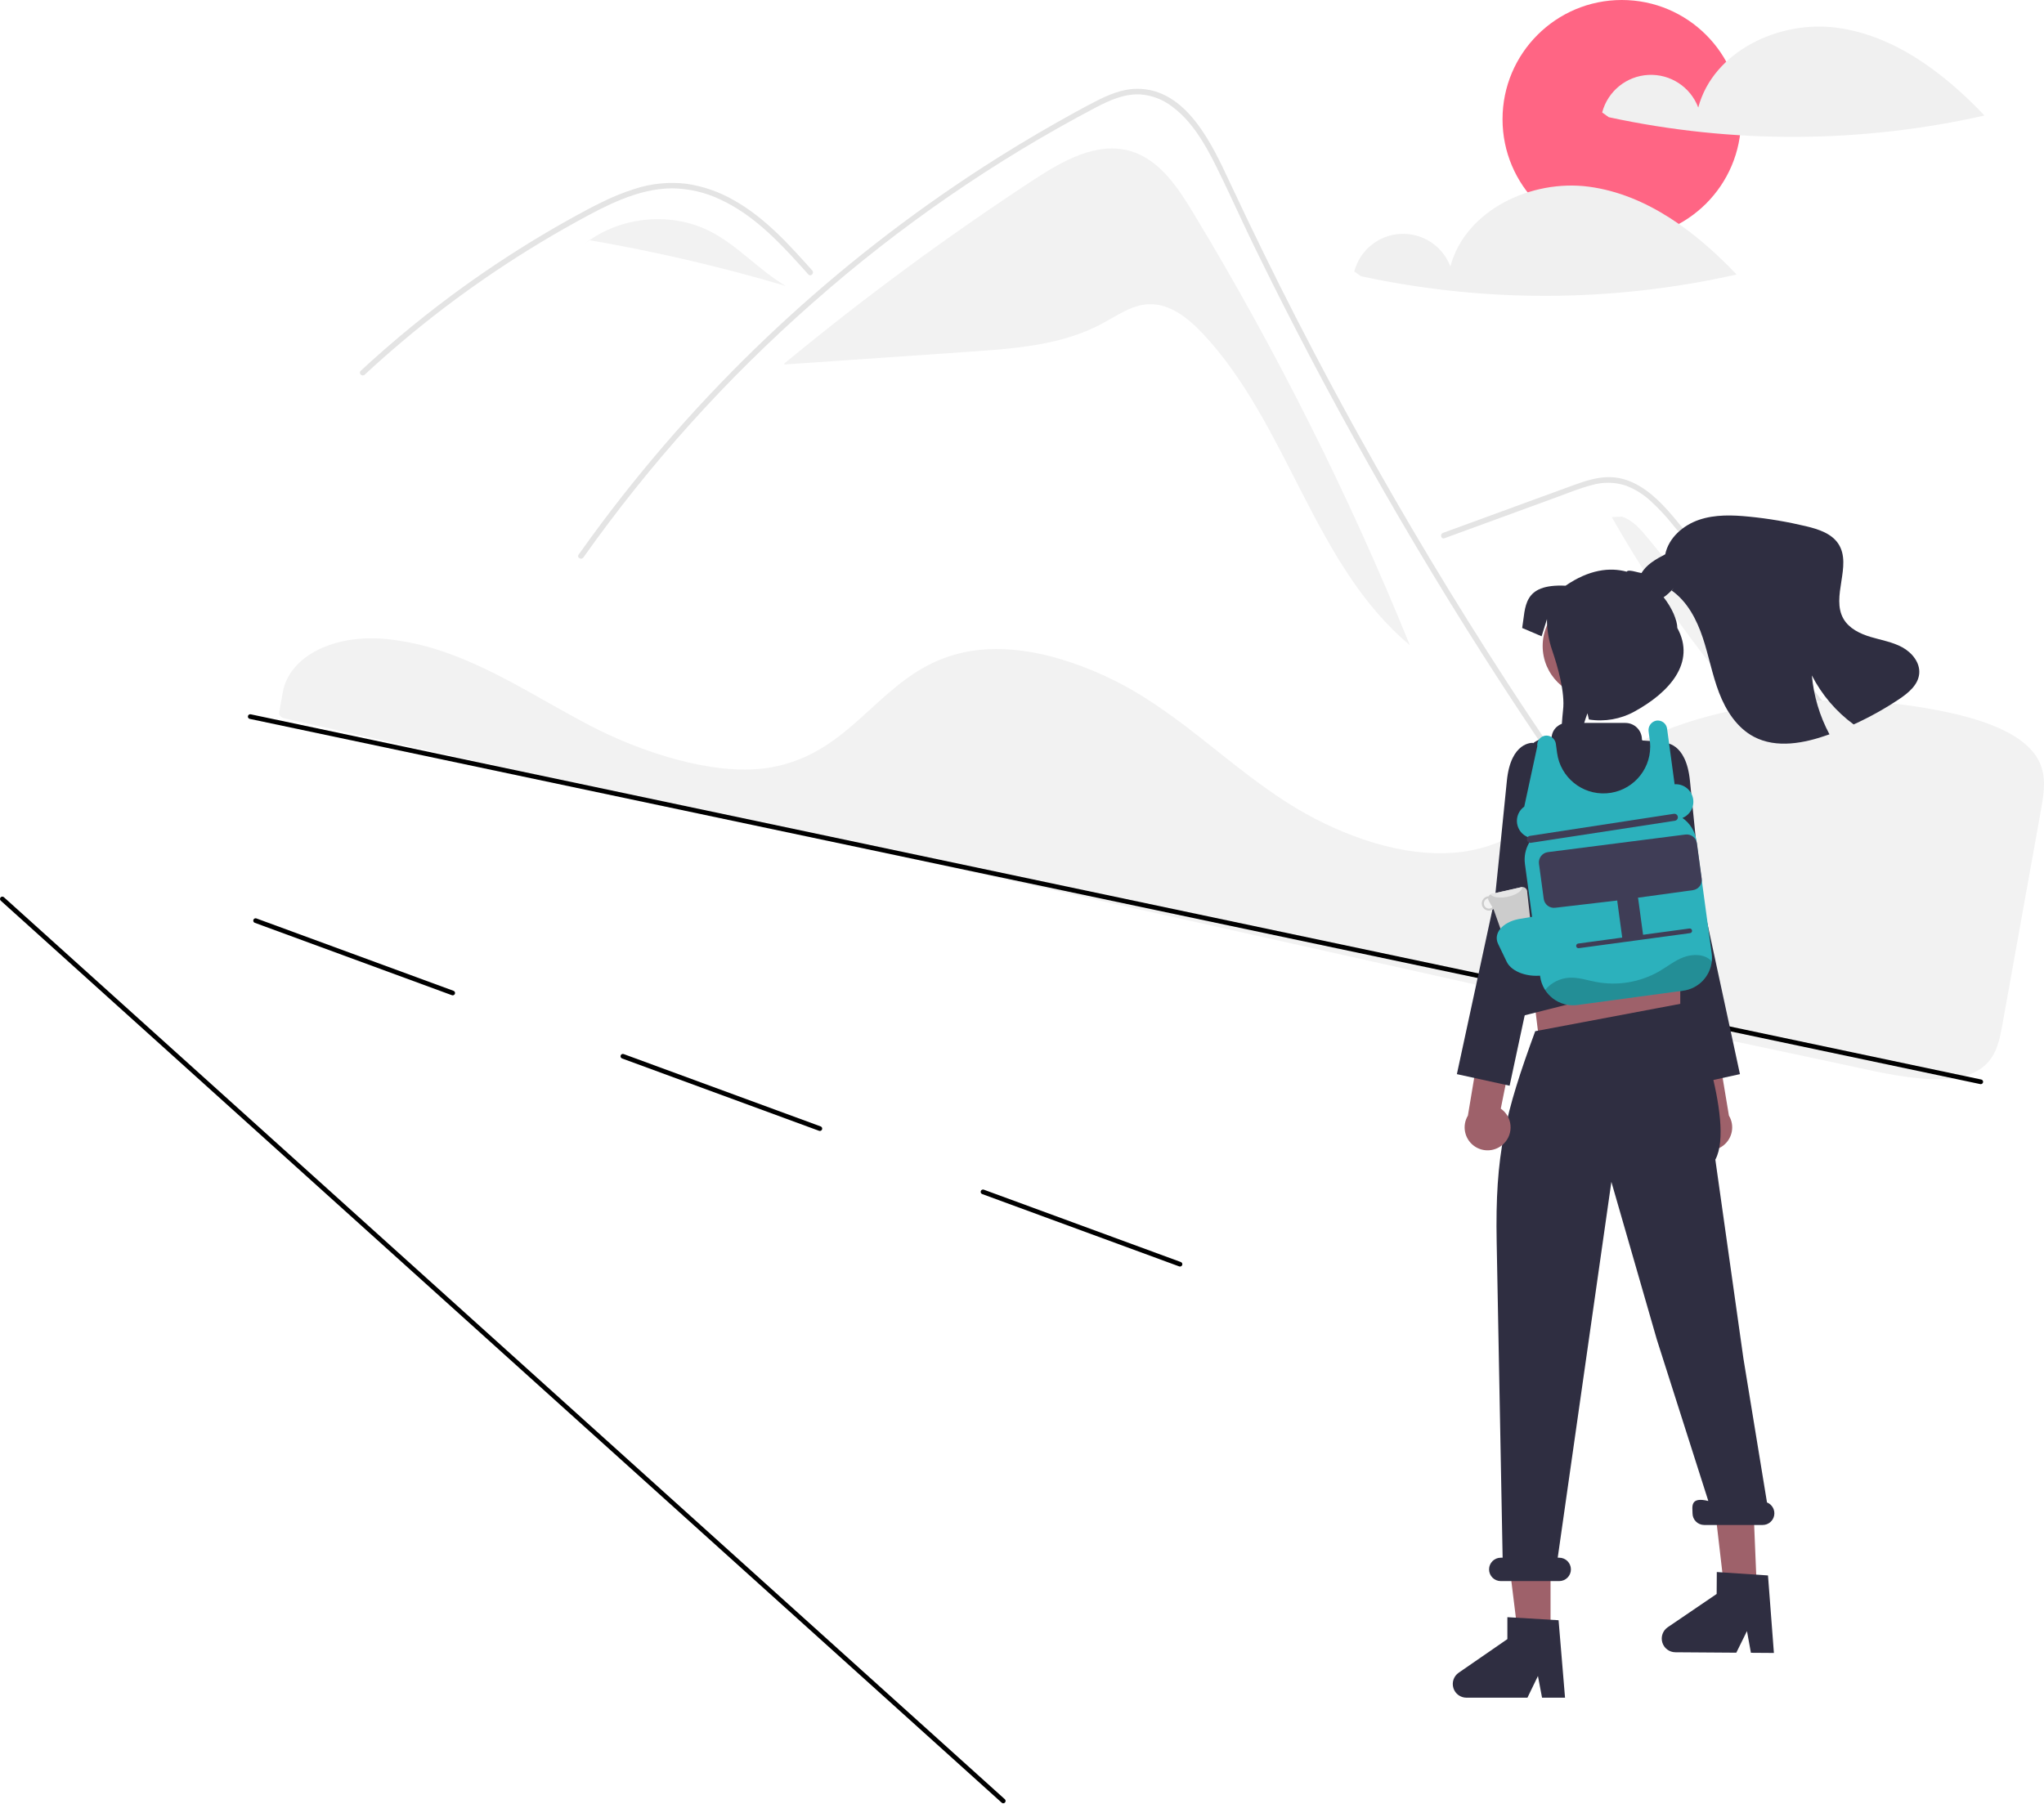
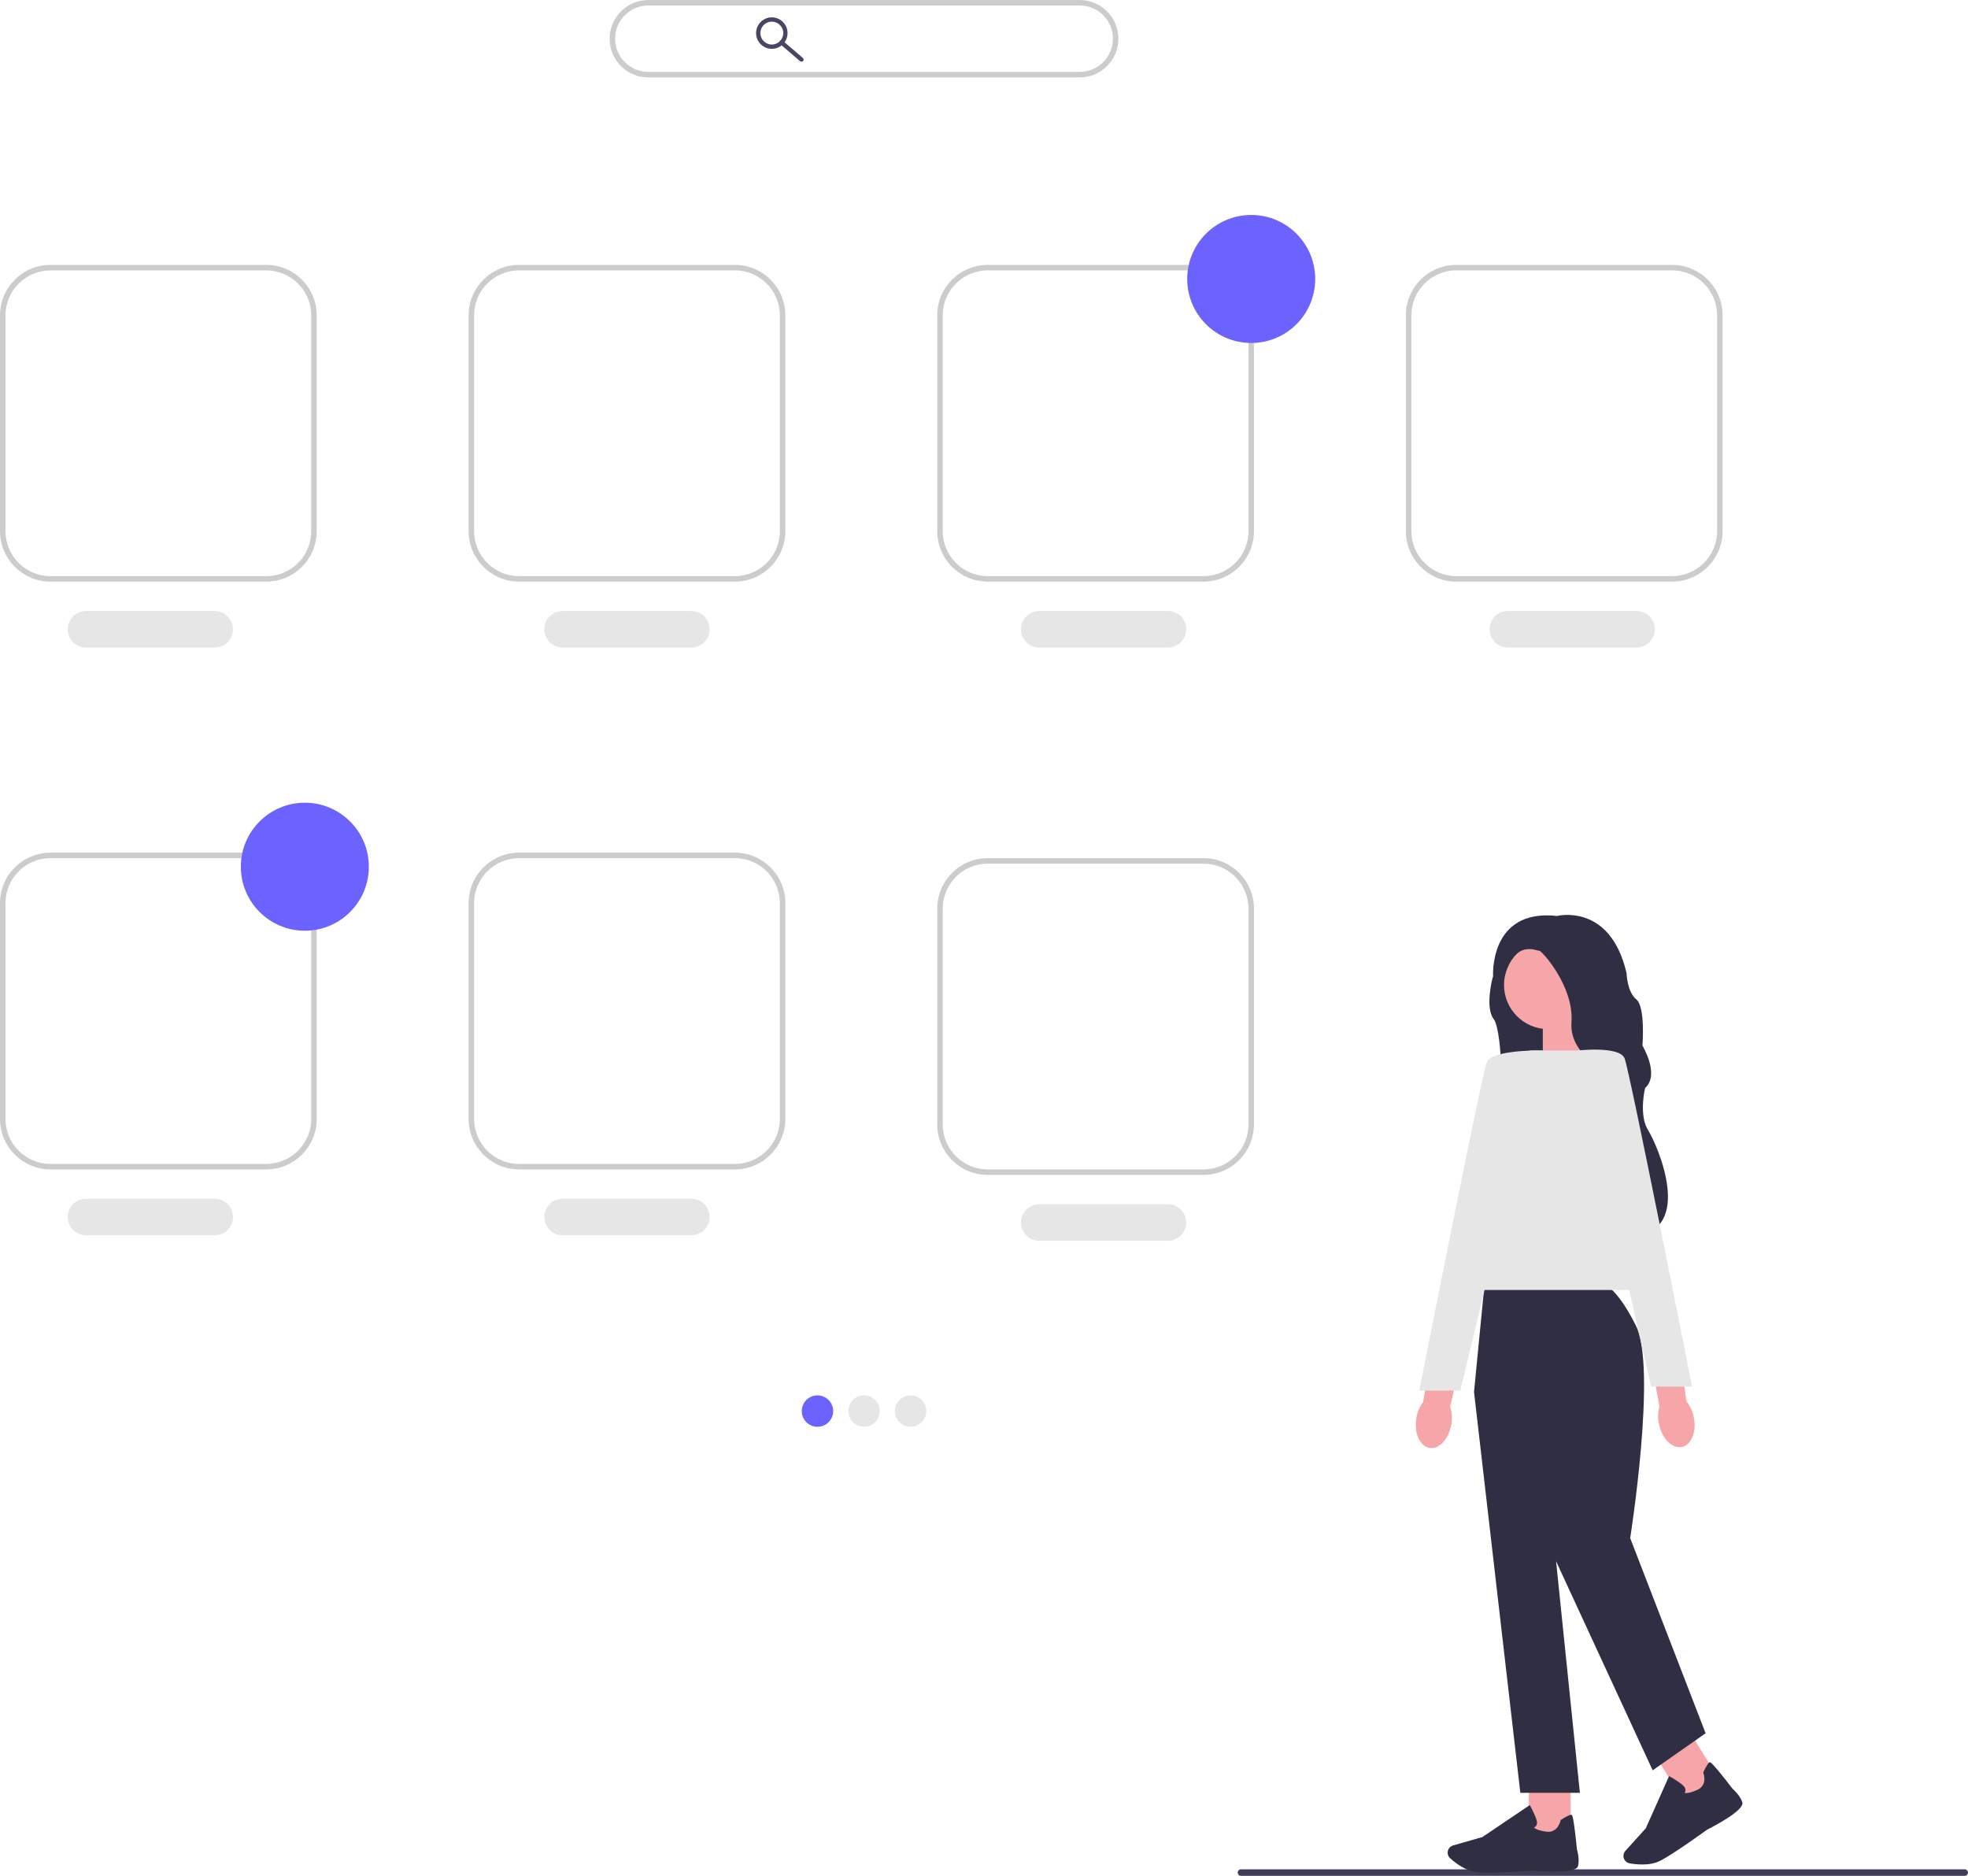
- <svg xmlns="http://www.w3.org/2000/svg" id="currentIllo" data-name="Layer 1" width="874.039" height="771.292" viewBox="0 0 874.039 771.292" class="injected-svg DownloadModal__ImageFile-sc-p17csy-5 iIfSkb grid_media">
-   <path d="M673.062,155.137c-6.611-10.934-14.444-22.608-26.712-26.178-14.207-4.135-28.802,4.079-41.181,12.184a1200.013,1200.013,0,0,0-106.794,78.684l.037.424q39.846-2.748,79.691-5.496c19.192-1.324,39.044-2.83,56.005-11.909,6.436-3.445,12.71-8.047,20.003-8.368,9.061-.398,16.962,5.93,23.17,12.541,36.727,39.109,47.355,98.916,88.558,133.276A1307.621,1307.621,0,0,0,673.062,155.137Z" transform="translate(-162.9803 -64.354)" fill="#f2f2f2" />
-   <path d="M898.816,486.852c-4.061-5.128-5.721-6.33-9.727-11.505Q840.159,412.063,797.108,344.504q-29.241-45.883-55.583-93.529-12.541-22.651-24.394-45.658-9.198-17.839-17.985-35.891c-1.675-3.437-3.303-6.891-4.923-10.352-3.817-8.139-7.563-16.318-11.585-24.346-4.583-9.151-10.162-18.744-18.578-24.891a25.346,25.346,0,0,0-13.204-5.081c-6.851-.443-13.173,2.386-19.115,5.476a615.324,615.324,0,0,0-120.996,83.438A629.917,629.917,0,0,0,412.444,302.789c-.869,1.241-2.924.055-2.047-1.193q5.18-7.325,10.565-14.492A633.399,633.399,0,0,1,582.67,136.269q15.73-10.194,32.051-19.431c5.484-3.106,10.992-6.171,16.594-9.048,5.492-2.821,11.324-5.358,17.598-5.452,21.351-.332,32.407,23.848,40,40.119q3.58,7.681,7.246,15.314,13.856,28.981,28.779,57.432,9.21,17.566,18.823,34.927,29.917,54.062,63.596,105.935c29.743,45.808,59.25,86.275,93.134,129.112C901.424,486.362,899.756,488.053,898.816,486.852Z" transform="translate(-162.9803 -64.354)" fill="#e4e4e4" />
-   <path d="M508.636,181.73c-1.24-1.383-2.473-2.766-3.722-4.149-9.846-10.889-20.411-21.652-33.931-27.894a49.228,49.228,0,0,0-20.624-4.781c-7.38.024-14.595,1.96-21.414,4.67-3.224,1.288-6.377,2.75-9.482,4.307-3.548,1.786-7.033,3.69-10.502,5.61q-9.767,5.405-19.281,11.284-18.93,11.699-36.674,25.184-9.198,6.993-18.017,14.445-8.202,6.922-16.073,14.216c-1.122,1.035-2.797-.64-1.675-1.675,1.383-1.288,2.782-2.568,4.18-3.832q5.927-5.358,12.043-10.51,11.153-9.411,22.884-18.096,18.242-13.513,37.74-25.192,9.743-5.832,19.755-11.174c2.015-1.075,4.054-2.126,6.116-3.121a97.502,97.502,0,0,1,14.54-5.919,51.724,51.724,0,0,1,21.96-2.157,57.173,57.173,0,0,1,20.261,7.009c13.275,7.42,23.572,18.894,33.591,30.091C511.323,181.184,509.655,182.867,508.636,181.73Z" transform="translate(-162.9803 -64.354)" fill="#e4e4e4" />
-   <path d="M780.643,294.569l31.811-11.635L828.249,277.157c5.144-1.881,10.276-4.023,15.593-5.37a24.6,24.6,0,0,1,14.114.18,32.529,32.529,0,0,1,11.008,6.824,89.337,89.337,0,0,1,9.029,9.642c3.439,4.133,6.827,8.308,10.23,12.47q21.068,25.765,41.86,51.755,20.792,25.989,41.306,52.198,20.564,26.274,40.845,52.767,2.484,3.246,4.965,6.494c.914,1.196,2.973.017,2.047-1.196q-20.431-26.76-41.147-53.3-20.767-26.604-41.82-52.982-21.053-26.378-42.391-52.527-5.316-6.515-10.649-13.015c-2.999-3.655-5.965-7.35-9.254-10.753-6.039-6.245-13.583-11.764-22.614-11.914-5.31-.088-10.448,1.597-15.381,3.381-5.318,1.924-10.624,3.884-15.935,5.826l-32.034,11.716-8.008,2.929c-1.421.52-.807,2.812.63,2.286Z" transform="translate(-162.9803 -64.354)" fill="#e4e4e4" />
-   <path d="M466.796,163.388c-16.166-8.308-36.868-6.681-51.723,3.699a737.726,737.726,0,0,1,83.932,19.589C487.555,179.967,478.599,169.455,466.796,163.388Z" transform="translate(-162.9803 -64.354)" fill="#f2f2f2" />
-   <path d="M414.914,167.059l-3.112,2.53c1.053-.885,2.147-1.715,3.271-2.501C415.02,167.078,414.967,167.068,414.914,167.059Z" transform="translate(-162.9803 -64.354)" fill="#f2f2f2" />
-   <path d="M867.766,294.685c-3.131-3.812-6.517-7.803-11.201-9.351l-4.373.172A496.015,496.015,0,0,0,984.306,436.543Q926.036,365.614,867.766,294.685Z" transform="translate(-162.9803 -64.354)" fill="#f2f2f2" />
-   <path d="M667.565,606.081a.992.992,0,0,1-.345-.062l-84.261-30.953a1.0 1,0,0,1,.689-1.877L667.91,604.142a1.0 1,0,0,1-.345,1.938Z" transform="translate(-162.9803 -64.354)" />
-   <path d="M513.565,548.081a.992.992,0,0,1-.345-.062l-84.261-30.953a1.0 1,0,0,1,.689-1.877L513.91,546.142a1.0 1,0,0,1-.345,1.938Z" transform="translate(-162.9803 -64.354)" />
-   <path d="M356.565,490.081a.992.992,0,0,1-.345-.062l-84.261-30.953a1.0 1,0,1,1,.689-1.877L356.91,488.142a1.0 1,0,0,1-.345,1.938Z" transform="translate(-162.9803 -64.354)" />
-   <path d="M340.778,339.738c-3.513-.785-7.07-1.405-10.583-1.837l-.511-.063c-23.321-2.777-43.01,6.958-45.796,22.645l-.495,2.838c-.309,1.795-.643,3.725-1.04,5.86-.192,1.054.867,2.132,2.407,2.476L845.649,497.037c39.607,8.564,79.087,17.024,117.337,25.144a177.652,177.652,0,0,0,21.711,3.511c10.927.926,18.927-.293,24.46-3.725l.001 0c6.877-4.253,8.607-11.157,10.019-19.078,2.846-15.997,5.877-32.793,8.897-49.538,2.661-14.758,5.316-29.477,7.832-43.574,1.478-8.369,2.281-15.869-2.879-22.891-5.596-7.598-17.581-13.494-35.623-17.527-.218-.049-.434-.097-.655-.145-56.592-12.407-117.619-2.55-151.854,24.53-3.942,3.118-7.734,6.553-11.401,9.875a158.915,158.915,0,0,1-17.302,14.232,66.95,66.95,0,0,1-10.666,5.986c-.257.125-.548.255-.851.372-.705.318-1.433.613-2.135.865a62.042,62.042,0,0,1-12.655,3.397l-.431.065c-.326.056-.678.107-1.027.147a68.206,68.206,0,0,1-7.479.589c-10.812.309-22.585-1.669-34.991-5.882a151.752,151.752,0,0,1-32.578-15.751c-10.814-6.914-20.639-14.717-30.141-22.263-4.173-3.316-8.49-6.743-12.828-10.046-.815-.622-1.618-1.23-2.434-1.842-5.313-3.969-10.177-7.354-14.871-10.348a146.281,146.281,0,0,0-37.143-17.035c-13.864-4.03-26.63-5.128-37.931-3.275a60.649,60.649,0,0,0-9.253,2.27c-13.923,4.597-23.917,13.74-33.581,22.583-12.021,10.999-24.453,22.373-44.611,25.204-23.263,3.273-53.836-7.081-74.693-17.866-6.557-3.391-13.045-7.056-19.318-10.601q-3.801-2.148-7.611-4.28c-4.993-2.785-9.099-4.982-12.918-6.915l-1.208-.614c-.673-.337-1.346-.675-2.034-1.007-4.55-2.238-8.825-4.154-13.075-5.86l-1.004-.409c-2.021-.785-3.918-1.486-5.788-2.137l-.747-.259A109.236,109.236,0,0,0,340.778,339.738Z" transform="translate(-162.9803 -64.354)" fill="#f2f2f2" />
-   <path d="M1009.981,528.062a1.009,1.009,0,0,1-.208-.021l-740-156.208a1,1,0,0,1,.413-1.957l740,156.208a1,1,0,0,1-.206,1.979Z" transform="translate(-162.9803 -64.354)" />
-   <circle cx="693.5" cy="51" r="51" fill="#ff6584" />
-   <path d="M948.516,76.224c-24.717-3.341-52.935,10.019-59.341,34.124a21.597,21.597,0,0,0-41.093,2.109l2.83,2.027a372.275,372.275,0,0,0,160.659-.726C994.377,95.688,973.233,79.565,948.516,76.224Z" transform="translate(-162.9803 -64.354)" fill="#f0f0f0" />
-   <path d="M842.516,144.224c-24.717-3.341-52.935,10.019-59.341,34.124a21.597,21.597,0,0,0-41.093,2.109l2.83,2.027a372.275,372.275,0,0,0,160.659-.726C888.377,163.688,867.233,147.565,842.516,144.224Z" transform="translate(-162.9803 -64.354)" fill="#f0f0f0" />
-   <path d="M886.872,553.437a9.76,9.76,0,0,1,1.357-14.904L872.689,461.346l17.161,5.51,12.439,74.659A9.813,9.813,0,0,1,886.872,553.437Z" transform="translate(-162.9803 -64.354)" fill="#9e616a" />
-   <path d="M863.926,390.13l10.648-8.037s9.393-.665,11.056,16.274,5.079,49.95,5.079,49.95l16.293,75.463-22.554,4.95-17.451-81.438-10.469-24.184Z" transform="translate(-162.9803 -64.354)" fill="#2f2e41" />
-   <polygon points="718.5 449 658.5 448 653.5 407 718.5 407 718.5 449" fill="#9e616a" />
-   <polygon points="663.032 699.832 649.181 699.831 642.591 646.404 663.034 646.405 663.032 699.832" fill="#9e616a" />
-   <polygon points="751.276 680.645 737.425 680.548 731.21 627.076 749.225 631.209 751.276 680.645" fill="#9e616a" />
-   <polygon points="707.954 371.691 711.092 379.851 710.465 388.011 649.04 409.286 652.088 373.574 658.993 365.414 707.954 371.691" fill="#ffb6b6" />
-   <circle cx="681.602" cy="276.32" r="21.938" fill="#9e616a" />
-   <path d="M832.208,790.486h-9.829l-1.754-9.279-4.493,9.279H790.064a5.86,5.86,0,0,1-3.33-10.682l20.817-14.377v-9.381l21.896,1.307Z" transform="translate(-162.9803 -64.354)" fill="#2f2e41" />
-   <path d="M921.523,771.351l-9.828-.069-1.689-9.292-4.558,9.248-26.067-.182a5.86,5.86,0,0,1-3.255-10.705l20.917-14.231.066-9.381,21.886,1.46Z" transform="translate(-162.9803 -64.354)" fill="#2f2e41" />
-   <path d="M918.566,706.973l-10.086-61.619-12-85c8.788-16.32-11-67-11-67l-2.793.134L819.467,505.415l.014-.061c-12.931,35.268-17.215,52.691-16.506,90.248l2.547,135.01h-.799a5,5,0,0,0,0,10h25a5,5,0,0,0,0-10h-.645l22.947-160.757L871.48,637.354l22,69c-8-2-6.758,2.634-6.758,5.258a5,5,0,0,0,5,5h25a4.995,4.995,0,0,0,1.844-9.639Z" transform="translate(-162.9803 -64.354)" fill="#2f2e41" />
-   <path d="M890.403,495.979l-2-20a3.987,3.987,0,0,0-3.605-2.995c-.833-9.527-4.339-50.629-4.549-52.421l-.008-.076-1.594-34.058a5.037,5.037,0,0,0-4.703-4.79l-8.421-.55a.446.446,0,0,1-.431-.445,7.081,7.081,0,0,0-7.081-7.081H833.08a6.63,6.63,0,0,0-6.576,5.804.44.44,0,0,1-.448.396l-.003-0a11.845,11.845,0,0,0-11.915,9.824c-3.408,19.831-10.239,64.84-6.862,89.862,1.176,8.711-1.359,1.812-1.803,9.1a5.365,5.365,0,0,0,1.336,3.89c-2.058.598-2.856,2.821-2.328,4.916l-.438-.108a4,4,0,0,0,4.856,2.901L885.502,480.836C887.644,480.296,890.943,498.121,890.403,495.979Z" transform="translate(-162.9803 -64.354)" fill="#2f2e41" />
-   <path d="M806.089,553.437a9.76,9.76,0,0,0-1.357-14.904l15.54-77.187-17.161,5.51-12.439,74.659A9.813,9.813,0,0,0,806.089,553.437Z" transform="translate(-162.9803 -64.354)" fill="#9e616a" />
-   <path d="M829.034,390.13l-10.648-8.037s-9.393-.665-11.056,16.274-5.079,49.95-5.079,49.95l-16.293,75.463,22.554,4.95,17.451-81.438,10.469-24.184Z" transform="translate(-162.9803 -64.354)" fill="#2f2e41" />
-   <path d="M868.076,321.166c4.087,1.217,7.9-2.202,10.745-5.441l-1.011,1.2c6.692,4.713,10.693,12.39,13.289,20.161,2.596,7.763,4.044,15.894,6.975,23.546,2.93,7.643,7.66,15.037,14.9,18.85,9.699,5.107,21.583,2.785,31.9-.9.137-.051.266-.094.403-.146a65.737,65.737,0,0,1-7.523-25.191,59.771,59.771,0,0,0,17.873,20.967,137.213,137.213,0,0,0,19.381-10.779c3.984-2.665,8.183-6.109,8.645-10.882.471-4.738-3.067-9.065-7.24-11.344-4.173-2.279-8.971-3.05-13.529-4.421-4.55-1.362-9.194-3.599-11.584-7.711-5.509-9.459,3.761-22.8-2.151-32.02-2.913-4.533-8.568-6.349-13.812-7.609a182.606,182.606,0,0,0-24.317-4.104c-7.189-.72-14.617-.985-21.455,1.328-6.838,2.313-13.041,7.686-14.506,14.763-3.993,2.099-8.217,4.421-10.359,8.405C862.558,313.815,863.749,319.881,868.076,321.166Z" transform="translate(-162.9803 -64.354)" fill="#2f2e41" />
-   <path d="M874.177,319.572c3.914,4.903,6.044,10.205,6.044,13.38,8.13,14.859-3.496,27.623-18.356,35.753a30.443,30.443,0,0,1-19.45,3.391l-.622-2.654-.842,2.39s-9.675,31.954-12.866,33.828c1.211-5.687,2.598-32.017,3.272-37.567.933-7.554-2.32-18.799-4.667-25.638a40.366,40.366,0,0,1-2.21-13.1v-.195l-2.285,7.34-8.319-3.549c1.548-8.878,0-18.956,18.556-18.082,10.036-6.902,18.873-7.953,26.133-5.996.937-1.448,6.339,1.264,7.9.502" transform="translate(-162.9803 -64.354)" fill="#2f2e41" />
-   <path d="M894.95,475.58a14.211,14.211,0,0,1-12.22,12.5l-45.17,6.12a14.224,14.224,0,0,1-15.99-12.18l-6.51-48.14a14.175,14.175,0,0,1,1.8-9.04l-.31-2.34a7.49,7.49,0,0,1-1.78-13.14l5.58-25.85a4.007,4.007,0,0,1,3.82-4.54,4.113,4.113,0,0,1,4.13,3.63l.51,3.8a20.001,20.001,0,0,0,39.82-2.66,20.672,20.672,0,0,0-.18-2.71l-.5-3.74a4.15,4.15,0,0,1,3.18-4.69,3.999,3.999,0,0,1,4.71,3.4l3.23,23.8a7.492,7.492,0,0,1,3.35,14.41,14.165,14.165,0,0,1,5.97,9.74l6.52,48.15A14,14,0,0,1,894.95,475.58Z" transform="translate(-162.9803 -64.354)" fill="#2cb1bc" />
-   <path d="M815.906,423.559a1.502,1.502,0,0,1,1.285-1.688l61.566-9.437a1.5,1.5,0,1,1,.402,2.973l-61.566,9.437A1.502,1.502,0,0,1,815.906,423.559Z" transform="translate(-162.9803 -64.354)" fill="#3f3d56" />
-   <path d="M823.101,448.829l-2.035-15.036a4.413,4.413,0,0,1,3.782-4.965l58.801-7.522a4.413,4.413,0,0,1,4.965,3.782l2.035,15.036a4.413,4.413,0,0,1-3.782,4.965L863.381,448.32a4.413,4.413,0,0,1,.117.489l2.079,15.36,19.819-2.682a1,1,0,1,1,.268,1.982l-19.819,2.682-8.919,1.207L838.098,469.906a1,1,0,0,1-.268-1.982l18.828-2.548-2.079-15.36a4.414,4.414,0,0,1-.017-.502l-26.496,3.097A4.413,4.413,0,0,1,823.101,448.829Z" transform="translate(-162.9803 -64.354)" fill="#3f3d56" />
-   <path d="M591.98,835.646a.998.998,0,0,1-.669-.257l-428-385.792a1,1,0,0,1,1.339-1.486l428,385.792a1,1,0,0,1-.67,1.743Z" transform="translate(-162.9803 -64.354)" />
-   <path d="M816.03,445.94a2.026,2.026,0,0,0-2.15-2.17,1.864,1.864,0,0,0-.32.04l-12.66,2.86a2.085,2.085,0,0,0-1.34,1.03,2.606,2.606,0,0,0-.55.08,3.076,3.076,0,1,0,1.36,6,3.118,3.118,0,0,0,1.24-.6l4.29,12.08a2.015,2.015,0,0,0,2.21.97l8.23-1.86a2.043,2.043,0,0,0,1.57-1.82Zm-15.85,6.98a2.2,2.2,0,0,1-.98-4.29c.04-.01.08,0,.12-.01a2.071,2.071,0,0,0,.27,1.04L801.16,452.4A2.071,2.071,0,0,1,800.18,452.92Z" transform="translate(-162.9803 -64.354)" fill="#ccc" />
-   <path d="M813.88,443.77c.12,1.6-2.62,3.44-6.29,4.17-3.37.69-6.39.21-7.24-1.05a1.919,1.919,0,0,1,.55-.22l12.66-2.86A1.864,1.864,0,0,1,813.88,443.77Z" transform="translate(-162.9803 -64.354)" fill="#e6e6e6" />
-   <path d="M807.264,475.724l-3.675-7.646c-2.153-4.479,1.789-9.245,8.787-10.624L821,456l3.607,25.202-.747.147C816.862,482.727,809.417,480.203,807.264,475.724Z" transform="translate(-162.9803 -64.354)" fill="#2cb1bc" />
-   <g opacity="0.2">
-     <path d="M894.95,475.58a14.211,14.211,0,0,1-12.22,12.5l-45.17,6.12a14.208,14.208,0,0,1-13.87-6.42,14.512,14.512,0,0,1,10.36-5.24c3.88-.2,7.64,1.09,11.44,1.81a39.589,39.589,0,0,0,26.83-4.45c3.53-2.05,6.71-4.67,10.59-6.13,3.88-1.45,8.89-1.4,11.7,1.43A4.033,4.033,0,0,1,894.95,475.58Z" transform="translate(-162.9803 -64.354)" />
+ <svg xmlns="http://www.w3.org/2000/svg" width="716.79" height="683.19" viewBox="0 0 716.79 683.19">
+   <path d="m450.81,682c0,.66.53,1.19,1.19,1.19h263.59c.66,0,1.19-.53,1.19-1.19s-.53-1.19-1.19-1.19h-263.59c-.66,0-1.19.53-1.19,1.19Z" fill="#3f3d58" style="--darkreader-inline-fill: #323146;" data-darkreader-inline-fill="" />
+   <g>
+     <path d="m546.64,348.65l-3.05,7.63s-2.81,10.68.48,14.94,4.02,36.87.49,39.28c-3.54,2.41,44.82-22.33,44.82-22.33,0,0-18.88-43.78-19.2-43.94s-12.69-4.02-12.69-4.02l-10.84,8.43Z" fill="#2f2e43" style="--darkreader-inline-fill: #c4bfb8;" data-darkreader-inline-fill="" />
+     <polygon points="578.12 386.36 561.92 391.69 561.92 368.37 576.62 368.37 578.12 386.36" fill="#f6a6a9" style="--darkreader-inline-fill: #f49296;" data-darkreader-inline-fill="" />
+     <path id="uuid-48393ca6-ae17-4485-8fd8-05ea309d195e-284" d="m528.6,518.76c-.88,5.34-4.44,9.17-7.96,8.56-3.52-.62-5.66-5.45-4.78-10.79.32-2.14,1.17-4.16,2.47-5.9l4.02-22.59,10.93,2.29-5.12,22.02c.67,2.08.83,4.28.44,6.41,0,0,0,0,0,0Z" fill="#f6a6a9" style="--darkreader-inline-fill: #f49296;" data-darkreader-inline-fill="" />
+     <rect x="556.86" y="647.44" width="15.18" height="21.53" fill="#f6a6a9" style="--darkreader-inline-fill: #f49296;" data-darkreader-inline-fill="" />
+     <path d="m542.08,682c-1.6,0-3.02-.04-4.09-.14-4.03-.37-7.88-3.34-9.81-5.08-.87-.78-1.15-2.03-.69-3.1h0c.32-.77.97-1.35,1.78-1.58l10.65-3.04,17.25-11.64.19.34c.07.13,1.77,3.18,2.33,5.24.22.78.16,1.44-.17,1.94-.23.35-.54.55-.8.67.31.33,1.29.99,4.3,1.47,4.4.7,5.32-3.86,5.36-4.05l.03-.15.13-.08c2.09-1.35,3.38-1.96,3.83-1.83.28.08.74.22,1.99,12.64.13.39,1,3.25.41,5.98-.65,2.97-13.63,1.95-16.23,1.71-.07,0-9.8.7-16.46.7Z" fill="#2f2e43" style="--darkreader-inline-fill: #c4bfb8;" data-darkreader-inline-fill="" />
+     <rect x="606.91" y="632.91" width="15.18" height="21.53" transform="translate(-247.53 422.68) rotate(-31.95)" fill="#f6a6a9" style="--darkreader-inline-fill: #f49296;" data-darkreader-inline-fill="" />
+     <path d="m598.14,679.05c-1.78,0-3.42-.21-4.58-.42-1.15-.2-2.04-1.11-2.23-2.26h0c-.13-.83.11-1.66.67-2.28l7.43-8.22,8.48-19,.35.19c.13.07,3.18,1.76,4.75,3.21.6.55.9,1.14.88,1.74,0,.42-.17.76-.32.99.44.11,1.62.16,4.43-1.03,4.1-1.73,2.48-6.09,2.4-6.28l-.06-.14.07-.14c1.06-2.25,1.83-3.46,2.28-3.58.28-.08.75-.2,8.38,9.67.31.26,2.57,2.22,3.51,4.86,1.02,2.87-10.54,8.87-12.86,10.04-.07.06-12.17,8.85-17.13,11.35-1.97.99-4.3,1.3-6.43,1.3Z" fill="#2f2e43" style="--darkreader-inline-fill: #c4bfb8;" data-darkreader-inline-fill="" />
+     <path d="m583.21,467.41h-42.48l-3.86,39.52,16.87,146.02h21.69l-8.67-84.34,35.18,76.14,19.28-13.49-27.47-71.08s9.81-61.93,2.1-77.35c-7.71-15.42-12.63-15.42-12.63-15.42Z" fill="#2f2e43" style="--darkreader-inline-fill: #262536;" data-darkreader-inline-fill="" />
+     <polygon points="604.34 469.82 530.6 469.82 557.11 382.59 586.51 382.59 604.34 469.82" fill="#e6e6e6" style="--darkreader-inline-fill: #d8d5d0;" data-darkreader-inline-fill="" />
+     <path d="m561.75,382.6s-18.31-.48-20.24,4.34c-1.93,4.82-24.58,119.52-24.58,119.52h14.94l29.88-123.86Z" fill="#e6e6e6" style="--darkreader-inline-fill: #26292b;" data-darkreader-inline-fill="" />
+     <circle cx="563.93" cy="358.68" r="16.14" fill="#f6a6a9" style="--darkreader-inline-fill: #f49296;" data-darkreader-inline-fill="" />
+     <path d="m567.06,333.6s19.44-4.98,25.38,20.88c0,0,.16,6.75,3.53,9.48,3.37,2.73,2.25,16.87,2.25,16.87,0,0,6.43,10.6.96,15.42,0,0-2.41,9.8,1.12,15.42,3.53,5.62,16.87,36.55-5.3,38.43,0,0-11.24-6.79-5.94-27.03,5.3-20.24-.64-31.42-.64-31.42,0,0-17.03-6.17-16.06-19.35.96-13.17-10.92-26.18-11.73-26.02s-9.16-4.66-12.85,10.12l-3.96-.67s-1.66-24.87,23.24-22.14Z" fill="#2f2e43" style="--darkreader-inline-fill: #262536;" data-darkreader-inline-fill="" />
+     <g>
+       <path id="uuid-5634515f-d760-4925-b0a8-442b9e09929d-285" d="m616.92,516.16c1.08,5.31-.89,10.15-4.4,10.83-3.51.67-7.22-3.08-8.3-8.39-.46-2.11-.39-4.31.21-6.39l-4.27-22.54,11.03-1.74,3.03,22.41c1.37,1.71,2.29,3.71,2.69,5.84,0,0,0,0,0,0Z" fill="#f6a6a9" style="--darkreader-inline-fill: #f49296;" data-darkreader-inline-fill="" />
+       <path d="m573.66,382.7s16.13-2.04,18.06,2.78c1.93,4.82,24.58,119.52,24.58,119.52h-14.94s-27.69-122.29-27.69-122.29Z" fill="#e6e6e6" style="--darkreader-inline-fill: #26292b;" data-darkreader-inline-fill="" />
+     </g>
+   </g>
+   <path d="m96.98,211.83H18.38c-10.13,0-18.38-8.24-18.38-18.38v-78.6c0-10.13,8.24-18.38,18.38-18.38h78.6c10.13,0,18.38,8.24,18.38,18.38v78.6c0,10.13-8.24,18.38-18.38,18.38ZM18.38,98.48c-9.03,0-16.38,7.35-16.38,16.38v78.6c0,9.03,7.35,16.38,16.38,16.38h78.6c9.03,0,16.38-7.35,16.38-16.38v-78.6c0-9.03-7.35-16.38-16.38-16.38H18.38Z" fill="#ccc" style="--darkreader-inline-fill: #35393b;" data-darkreader-inline-fill="" />
+   <path d="m267.66,211.83h-78.6c-10.13,0-18.38-8.24-18.38-18.38v-78.6c0-10.13,8.24-18.38,18.38-18.38h78.6c10.13,0,18.38,8.24,18.38,18.38v78.6c0,10.13-8.24,18.38-18.38,18.38Zm-78.6-113.36c-9.03,0-16.38,7.35-16.38,16.38v78.6c0,9.03,7.35,16.38,16.38,16.38h78.6c9.03,0,16.38-7.35,16.38-16.38v-78.6c0-9.03-7.35-16.38-16.38-16.38h-78.6Z" fill="#ccc" style="--darkreader-inline-fill: #35393b;" data-darkreader-inline-fill="" />
+   <path d="m267.66,425.9h-78.6c-10.13,0-18.38-8.24-18.38-18.38v-78.6c0-10.13,8.24-18.38,18.38-18.38h78.6c10.13,0,18.38,8.24,18.38,18.38v78.6c0,10.13-8.24,18.38-18.38,18.38Zm-78.6-113.36c-9.03,0-16.38,7.35-16.38,16.38v78.6c0,9.03,7.35,16.38,16.38,16.38h78.6c9.03,0,16.38-7.35,16.38-16.38v-78.6c0-9.03-7.35-16.38-16.38-16.38h-78.6Z" fill="#ccc" style="--darkreader-inline-fill: #35393b;" data-darkreader-inline-fill="" />
+   <path d="m96.98,425.9H18.38c-10.13,0-18.38-8.24-18.38-18.38v-78.6c0-10.13,8.24-18.38,18.38-18.38h78.6c10.13,0,18.38,8.24,18.38,18.38v78.6c0,10.13-8.24,18.38-18.38,18.38Zm-78.6-113.36c-9.03,0-16.38,7.35-16.38,16.38v78.6c0,9.03,7.35,16.38,16.38,16.38h78.6c9.03,0,16.38-7.35,16.38-16.38v-78.6c0-9.03-7.35-16.38-16.38-16.38H18.38Z" fill="#ccc" style="--darkreader-inline-fill: #35393b;" data-darkreader-inline-fill="" />
+   <circle cx="111.03" cy="315.66" r="23.31" fill="#6c63ff" style="--darkreader-inline-fill: #5f96ff;" data-darkreader-inline-fill="" />
+   <path d="m438.34,211.83h-78.6c-10.13,0-18.38-8.24-18.38-18.38v-78.6c0-10.13,8.24-18.38,18.38-18.38h78.6c10.13,0,18.38,8.24,18.38,18.38v78.6c0,10.13-8.24,18.38-18.38,18.38Zm-78.6-113.36c-9.03,0-16.38,7.35-16.38,16.38v78.6c0,9.03,7.35,16.38,16.38,16.38h78.6c9.03,0,16.38-7.35,16.38-16.38v-78.6c0-9.03-7.35-16.38-16.38-16.38h-78.6Z" fill="#ccc" style="--darkreader-inline-fill: #35393b;" data-darkreader-inline-fill="" />
+   <circle cx="455.72" cy="101.6" r="23.31" fill="#6c63ff" style="--darkreader-inline-fill: #5f96ff;" data-darkreader-inline-fill="" />
+   <path d="m78.21,235.83H31.32c-3.67,0-6.65-2.98-6.65-6.65s2.98-6.65,6.65-6.65h46.89c3.67,0,6.65,2.98,6.65,6.65s-2.98,6.65-6.65,6.65Z" fill="#e6e6e6" style="--darkreader-inline-fill: #d8d5d0;" data-darkreader-inline-fill="" />
+   <path d="m251.8,235.83h-46.89c-3.67,0-6.65-2.98-6.65-6.65s2.98-6.65,6.65-6.65h46.89c3.67,0,6.65,2.98,6.65,6.65s-2.98,6.65-6.65,6.65Z" fill="#e6e6e6" style="--darkreader-inline-fill: #d8d5d0;" data-darkreader-inline-fill="" />
+   <path d="m425.4,235.83h-46.89c-3.67,0-6.65-2.98-6.65-6.65s2.98-6.65,6.65-6.65h46.89c3.67,0,6.65,2.98,6.65,6.65s-2.98,6.65-6.65,6.65Z" fill="#e6e6e6" style="--darkreader-inline-fill: #d8d5d0;" data-darkreader-inline-fill="" />
+   <path d="m438.34,427.9h-78.6c-10.13,0-18.38-8.24-18.38-18.38v-78.6c0-10.13,8.24-18.38,18.38-18.38h78.6c10.13,0,18.38,8.24,18.38,18.38v78.6c0,10.13-8.24,18.38-18.38,18.38Zm-78.6-113.36c-9.03,0-16.38,7.35-16.38,16.38v78.6c0,9.03,7.35,16.38,16.38,16.38h78.6c9.03,0,16.38-7.35,16.38-16.38v-78.6c0-9.03-7.35-16.38-16.38-16.38h-78.6Z" fill="#ccc" style="--darkreader-inline-fill: #35393b;" data-darkreader-inline-fill="" />
+   <path d="m425.4,451.89h-46.89c-3.67,0-6.65-2.98-6.65-6.65s2.98-6.65,6.65-6.65h46.89c3.67,0,6.65,2.98,6.65,6.65s-2.98,6.65-6.65,6.65Z" fill="#e6e6e6" style="--darkreader-inline-fill: #d8d5d0;" data-darkreader-inline-fill="" />
+   <path d="m609.03,211.83h-78.6c-10.13,0-18.38-8.24-18.38-18.38v-78.6c0-10.13,8.24-18.38,18.38-18.38h78.6c10.13,0,18.38,8.24,18.38,18.38v78.6c0,10.13-8.24,18.38-18.38,18.38Zm-78.6-113.36c-9.03,0-16.38,7.35-16.38,16.38v78.6c0,9.03,7.35,16.38,16.38,16.38h78.6c9.03,0,16.38-7.35,16.38-16.38v-78.6c0-9.03-7.35-16.38-16.38-16.38h-78.6Z" fill="#ccc" style="--darkreader-inline-fill: #35393b;" data-darkreader-inline-fill="" />
+   <path d="m596.08,235.83h-46.89c-3.67,0-6.65-2.98-6.65-6.65s2.98-6.65,6.65-6.65h46.89c3.67,0,6.65,2.98,6.65,6.65s-2.98,6.65-6.65,6.65Z" fill="#e6e6e6" style="--darkreader-inline-fill: #d8d5d0;" data-darkreader-inline-fill="" />
+   <path d="m78.21,449.89H31.32c-3.67,0-6.65-2.98-6.65-6.65s2.98-6.65,6.65-6.65h46.89c3.67,0,6.65,2.98,6.65,6.65s-2.98,6.65-6.65,6.65Z" fill="#e6e6e6" style="--darkreader-inline-fill: #d8d5d0;" data-darkreader-inline-fill="" />
+   <path d="m251.8,449.89h-46.89c-3.67,0-6.65-2.98-6.65-6.65s2.98-6.65,6.65-6.65h46.89c3.67,0,6.65,2.98,6.65,6.65s-2.98,6.65-6.65,6.65Z" fill="#e6e6e6" style="--darkreader-inline-fill: #d8d5d0;" data-darkreader-inline-fill="" />
+   <g>
+     <circle cx="297.74" cy="513.92" r="5.72" fill="#6c63ff" style="--darkreader-inline-fill: #5f96ff;" data-darkreader-inline-fill="" />
+     <circle cx="314.7" cy="513.92" r="5.72" fill="#e6e6e6" style="--darkreader-inline-fill: #d8d5d0;" data-darkreader-inline-fill="" />
+     <circle cx="331.66" cy="513.92" r="5.72" fill="#e6e6e6" style="--darkreader-inline-fill: #d8d5d0;" data-darkreader-inline-fill="" />
+   </g>
+   <path d="m393.26,28.19h-157.14c-7.77,0-14.09-6.32-14.09-14.09s6.32-14.09,14.09-14.09h157.14c7.77,0,14.09,6.32,14.09,14.09s-6.32,14.09-14.09,14.09ZM236.13,2c-6.67,0-12.09,5.43-12.09,12.09s5.43,12.09,12.09,12.09h157.14c6.67,0,12.09-5.43,12.09-12.09s-5.43-12.09-12.09-12.09h-157.14Z" fill="#ccc" style="--darkreader-inline-fill: #35393b;" data-darkreader-inline-fill="" />
+   <g>
+     <path d="m281.11,17.78c-3.16,0-5.73-2.57-5.73-5.73s2.57-5.73,5.73-5.73,5.73,2.57,5.73,5.73-2.57,5.73-5.73,5.73Zm0-9.9c-2.3,0-4.17,1.87-4.17,4.17s1.87,4.17,4.17,4.17,4.17-1.87,4.17-4.17-1.87-4.17-4.17-4.17Z" fill="#484662" style="--darkreader-inline-fill: #b3aca2;" data-darkreader-inline-fill="" />
+     <path d="m291.91,22.47c-.18,0-.36-.06-.51-.19l-7.24-6.21c-.33-.28-.36-.77-.08-1.1.28-.33.77-.36,1.1-.08l7.24,6.21c.33.28.36.77.08,1.1-.15.18-.37.27-.59.27Z" fill="#484662" style="--darkreader-inline-fill: #b3aca2;" data-darkreader-inline-fill="" />
  </g>
</svg>
